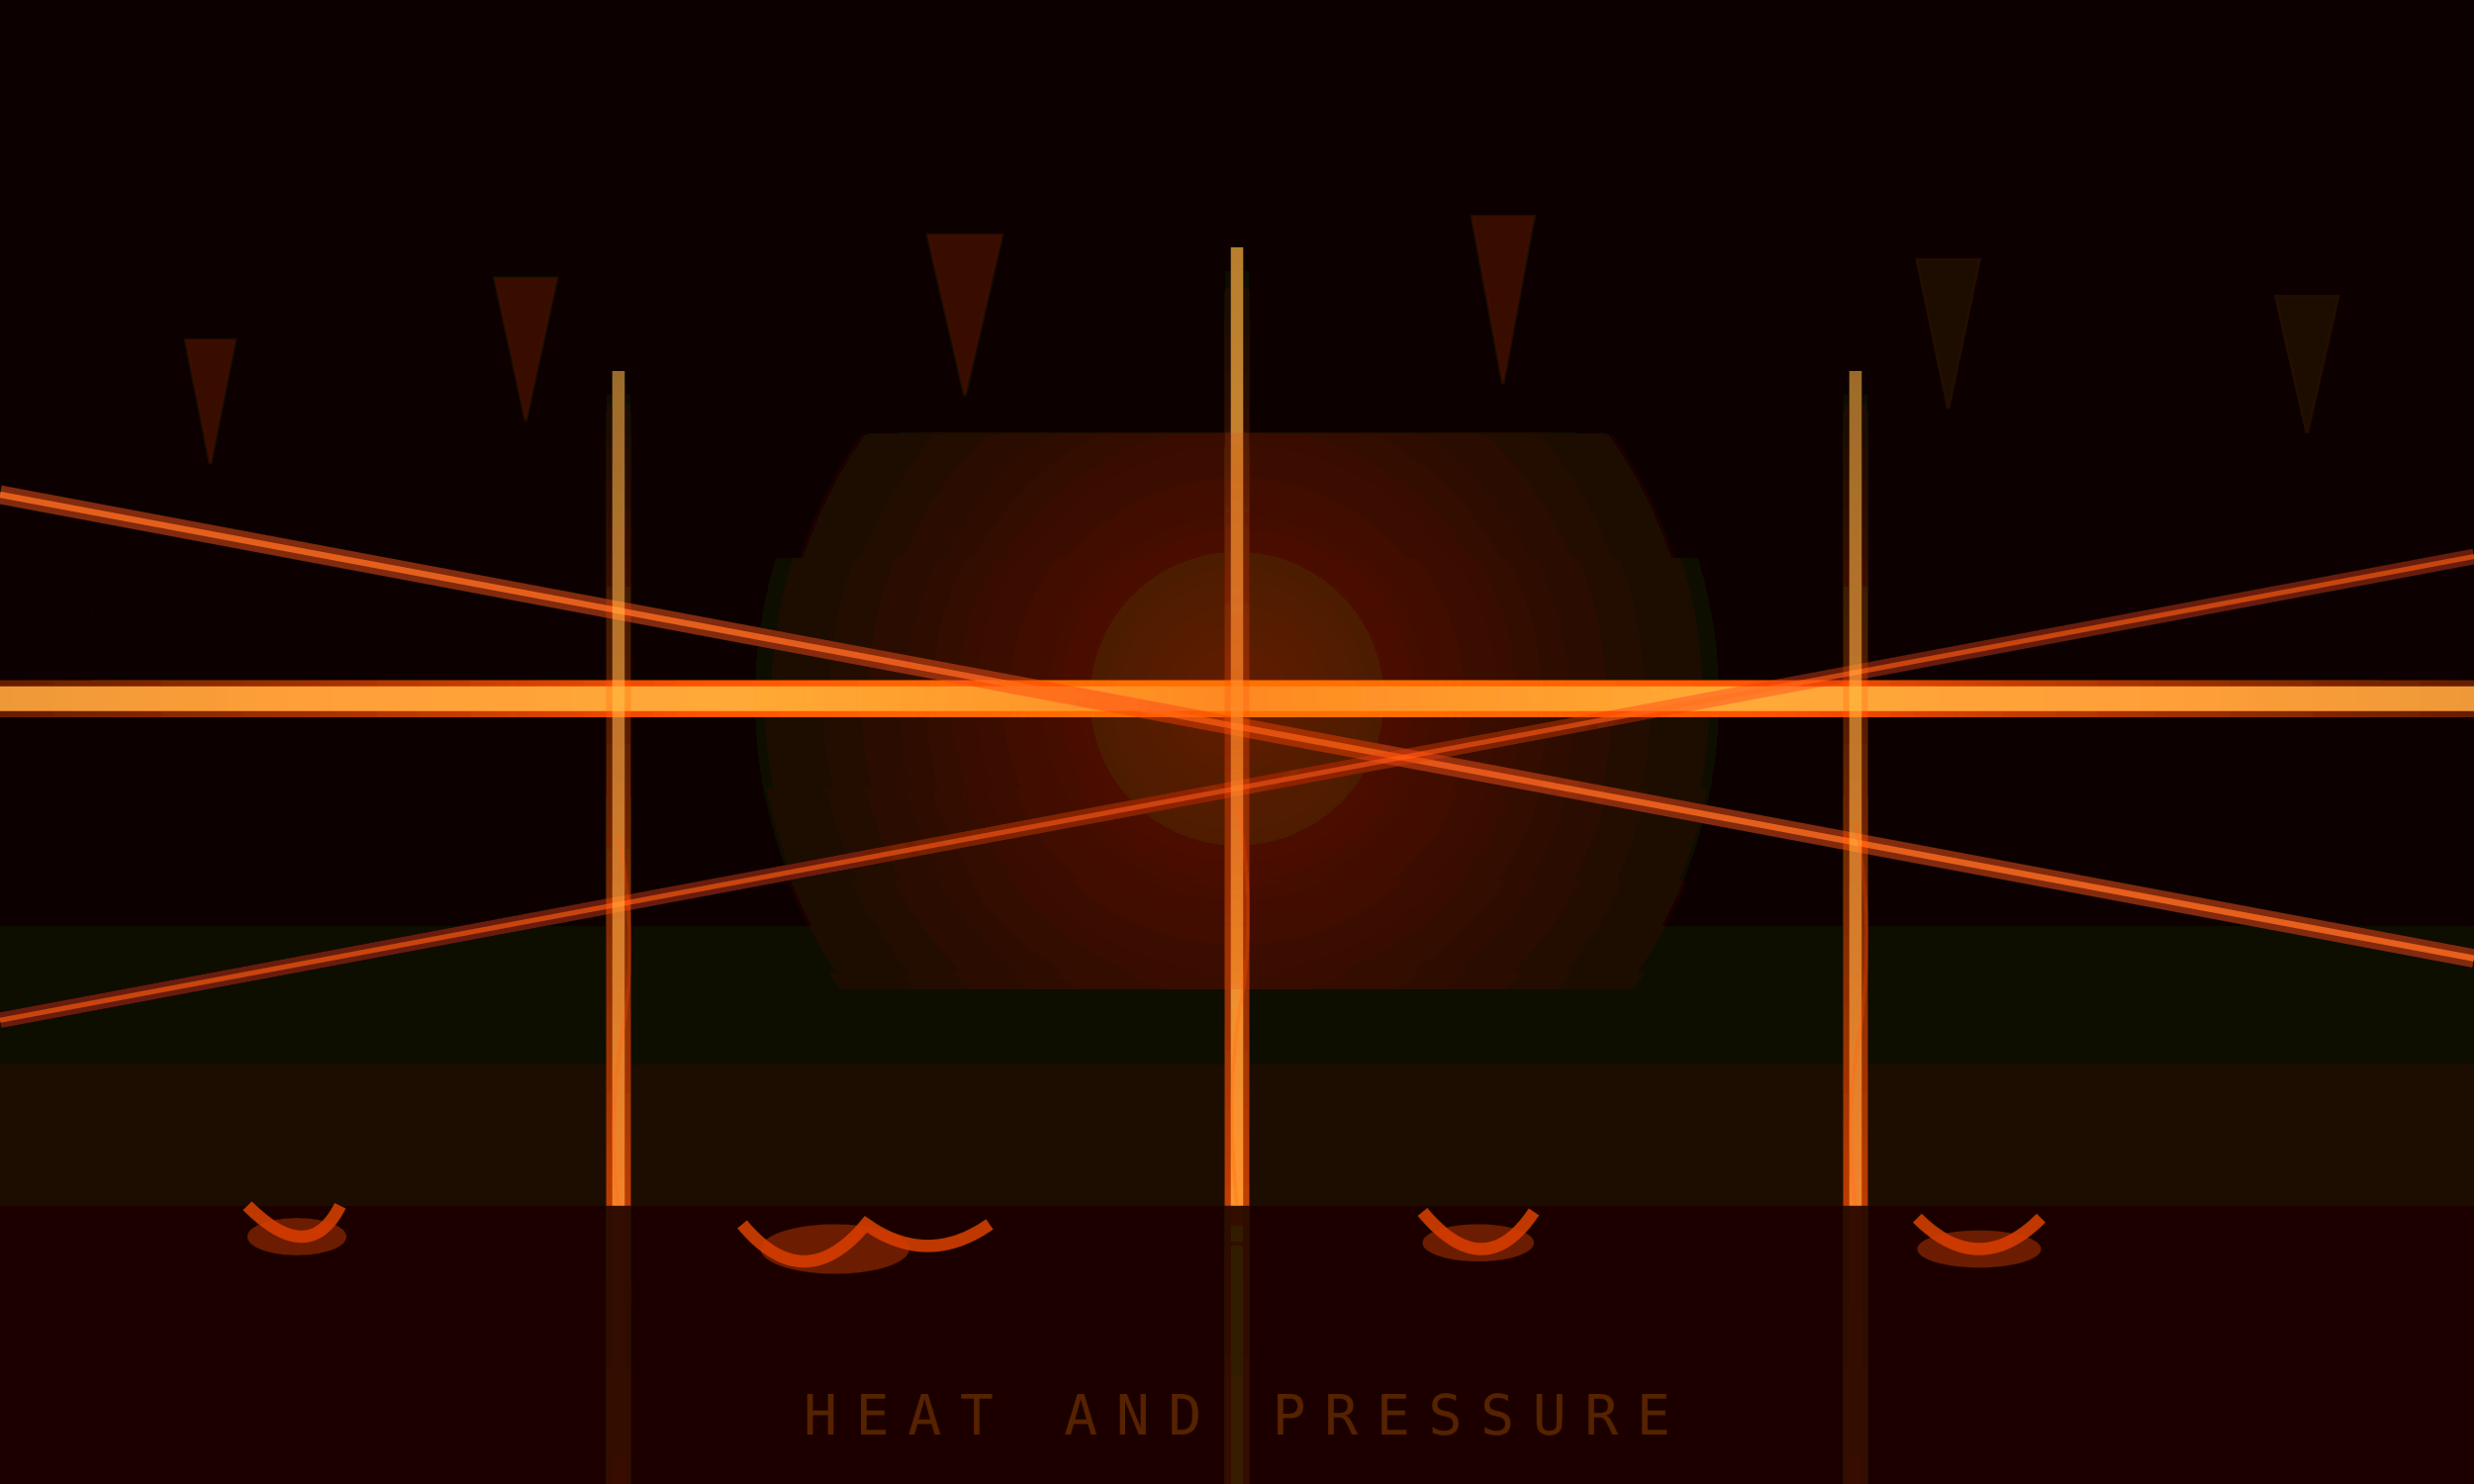
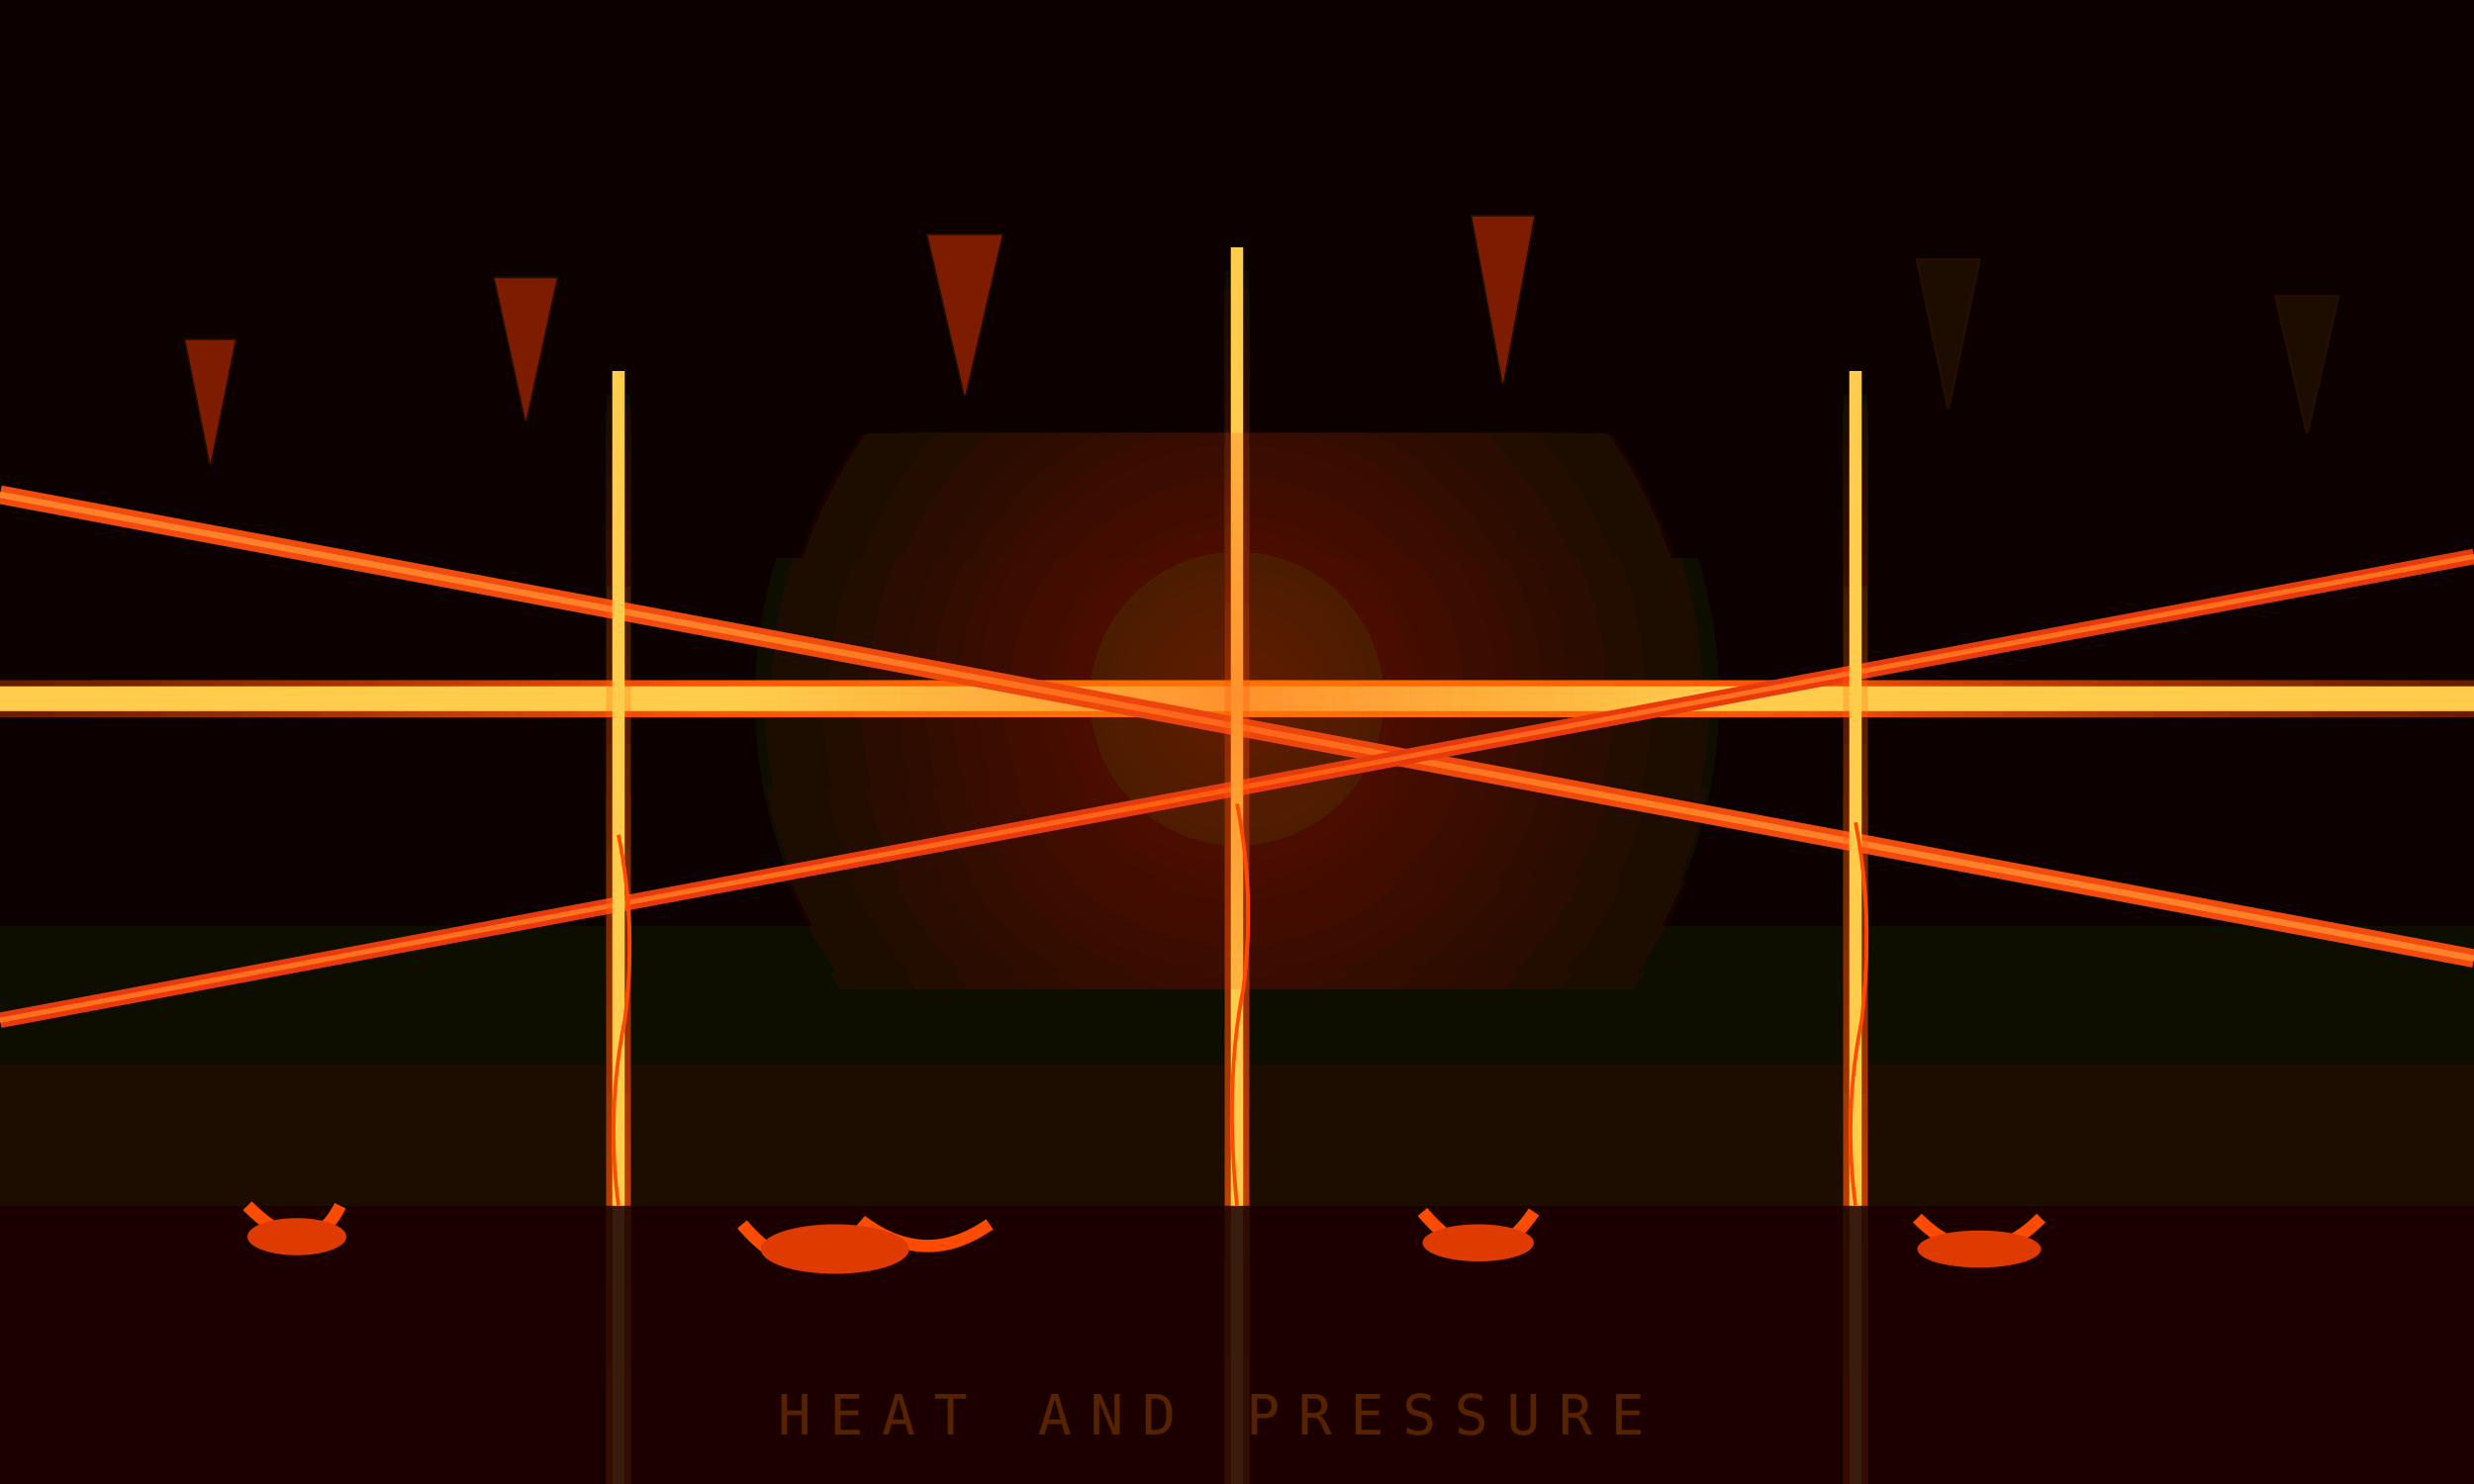
<svg xmlns="http://www.w3.org/2000/svg" viewBox="0 0 400 240" style="filter: brightness(1.4)">
  <rect width="400" height="240" fill="#060301" />
  <linearGradient id="deep-rock" x1="0" y1="0" x2="0" y2="1">
    <stop offset="0%" stop-color="#080402" />
    <stop offset="50%" stop-color="#0e0602" />
    <stop offset="100%" stop-color="#160802" />
  </linearGradient>
  <rect width="400" height="240" fill="url(#deep-rock)" />
  <polygon points="0,0 400,0 400,55 370,45 340,60 300,38 260,58 220,35 180,52 140,32 100,55 60,38 20,52 0,40" fill="#0a0502" />
  <g fill="#0e0602" opacity="0.6">
    <polygon points="0,0 0,120 15,100 10,80 20,60 8,40 15,20 0,10" />
    <polygon points="400,0 400,120 385,105 390,85 380,65 392,45 385,25 400,10" />
  </g>
  <linearGradient id="ley-h-c" x1="0" y1="0" x2="1" y2="0">
-     <stop offset="0%" stop-color="#c03000" stop-opacity="0.4" />
-     <stop offset="30%" stop-color="#ff5000" stop-opacity="0.9" />
-     <stop offset="50%" stop-color="#ff8000" stop-opacity="1" />
-     <stop offset="70%" stop-color="#ff5000" stop-opacity="0.9" />
-     <stop offset="100%" stop-color="#c03000" stop-opacity="0.4" />
+     <stop offset="0%" stop-color="#c03000" stop-opacity="0.4">
+       <animate attributeName="stop-opacity" values="0.4;0.8;0.4" dur="5s" repeatCount="indefinite" />
+     </stop>
+     <stop offset="30%" stop-color="#ff5000" stop-opacity="0.9">
+       <animate attributeName="stop-opacity" values="0.9;0.5;0.9" dur="5s" repeatCount="indefinite" />
+     </stop>
+     <stop offset="50%" stop-color="#ff8000" stop-opacity="1">
+       <animate attributeName="stop-opacity" values="1;0.6;1" dur="5s" repeatCount="indefinite" />
+     </stop>
+     <stop offset="70%" stop-color="#ff5000" stop-opacity="0.9">
+       <animate attributeName="stop-opacity" values="0.9;0.5;0.9" dur="5s" repeatCount="indefinite" />
+     </stop>
+     <stop offset="100%" stop-color="#c03000" stop-opacity="0.4">
+       <animate attributeName="stop-opacity" values="0.4;0.8;0.4" dur="5s" repeatCount="indefinite" />
+     </stop>
  </linearGradient>
  <rect x="0" y="110" width="400" height="6" fill="url(#ley-h-c)" />
-   <rect x="0" y="111" width="400" height="4" fill="#ffb040" opacity="0.7" />
-   <line x1="0" y1="80" x2="400" y2="155" stroke="#d04010" stroke-width="3" opacity="0.5" />
-   <line x1="0" y1="80" x2="400" y2="155" stroke="#ff7020" stroke-width="1" opacity="0.6" />
-   <line x1="0" y1="165" x2="400" y2="90" stroke="#c83010" stroke-width="2.5" opacity="0.4" />
-   <line x1="0" y1="165" x2="400" y2="90" stroke="#ff6018" stroke-width="0.8" opacity="0.5" />
+   <rect x="0" y="111" width="400" height="4" fill="#ffb040">
+     <animate attributeName="opacity" values="0.7;1;0.4;0.8;0.7" dur="5s" repeatCount="indefinite" />
+   </rect>
+   <line x1="0" y1="80" x2="400" y2="155" stroke="#d04010" stroke-width="3">
+     <animate attributeName="opacity" values="0.5;0.9;0.3;0.6;0.5" dur="6s" repeatCount="indefinite" />
+   </line>
+   <line x1="0" y1="80" x2="400" y2="155" stroke="#ff7020" stroke-width="1">
+     <animate attributeName="opacity" values="0.6;0.2;0.8;0.5;0.6" dur="6s" begin="1s" repeatCount="indefinite" />
+   </line>
+   <line x1="0" y1="165" x2="400" y2="90" stroke="#c83010" stroke-width="2.5">
+     <animate attributeName="opacity" values="0.4;0.8;0.2;0.5;0.4" dur="6s" begin="2s" repeatCount="indefinite" />
+   </line>
+   <line x1="0" y1="165" x2="400" y2="90" stroke="#ff6018" stroke-width="0.8">
+     <animate attributeName="opacity" values="0.5;0.1;0.7;0.4;0.5" dur="6s" begin="3s" repeatCount="indefinite" />
+   </line>
  <linearGradient id="ley-v1" x1="0" y1="1" x2="0" y2="0">
-     <stop offset="0%" stop-color="#ff5000" stop-opacity="0.8" />
+     <stop offset="0%" stop-color="#ff5000" stop-opacity="0.8">
+       <animate attributeName="stop-opacity" values="0.8;0.4;0.8" dur="4s" repeatCount="indefinite" />
+     </stop>
    <stop offset="100%" stop-color="#ff5000" stop-opacity="0" />
  </linearGradient>
  <rect x="98" y="60" width="4" height="180" fill="url(#ley-v1)" />
-   <rect x="99" y="60" width="2" height="180" fill="#ffb040" opacity="0.5" />
+   <rect x="99" y="60" width="2" height="180" fill="#ffb040">
+     <animate attributeName="opacity" values="0.5;0.9;0.2;0.6;0.5" dur="4s" repeatCount="indefinite" />
+   </rect>
  <rect x="198" y="40" width="4" height="200" fill="url(#ley-v1)" />
-   <rect x="199" y="40" width="2" height="200" fill="#ffb040" opacity="0.6" />
+   <rect x="199" y="40" width="2" height="200" fill="#ffb040">
+     <animate attributeName="opacity" values="0.6;0.2;1;0.5;0.6" dur="4s" begin="1s" repeatCount="indefinite" />
+   </rect>
  <rect x="298" y="60" width="4" height="180" fill="url(#ley-v1)" />
-   <rect x="299" y="60" width="2" height="180" fill="#ffb040" opacity="0.5" />
+   <rect x="299" y="60" width="2" height="180" fill="#ffb040">
+     <animate attributeName="opacity" values="0.5;1;0.3;0.7;0.5" dur="4s" begin="2s" repeatCount="indefinite" />
+   </rect>
  <radialGradient id="ley-halo-c" gradientUnits="userSpaceOnUse" cx="200" cy="113" r="80">
-     <stop offset="0%" stop-color="#c03000" stop-opacity="0.4" />
+     <stop offset="0%" stop-color="#c03000" stop-opacity="0.4">
+       <animate attributeName="stop-opacity" values="0.4;0.7;0.4" dur="5s" repeatCount="indefinite" />
+     </stop>
    <stop offset="100%" stop-color="#c03000" stop-opacity="0" />
  </radialGradient>
  <rect x="0" y="70" width="400" height="90" fill="url(#ley-halo-c)" />
  <g fill="#180602" opacity="0.9">
    <rect x="0" y="195" width="400" height="45" />
  </g>
-   <g stroke="#e04000" stroke-width="2" fill="none" opacity="0.7">
+   <g stroke="#e04000" stroke-width="2" fill="none">
+     <animate attributeName="opacity" values="0.7;1;0.3;0.8;0.7" dur="3s" repeatCount="indefinite" />
    <path d="M40,195 Q50,205 55,195" />
    <path d="M120,198 Q130,210 140,198 Q150,205 160,198" />
    <path d="M230,196 Q240,208 248,196" />
    <path d="M310,197 Q320,207 330,197" />
  </g>
-   <g fill="#c03000" opacity="0.4">
+   <g fill="#c03000">
+     <animate attributeName="opacity" values="0.4;0.8;0.2;0.5;0.4" dur="3s" begin="0.5s" repeatCount="indefinite" />
    <ellipse cx="48" cy="200" rx="8" ry="3" />
    <ellipse cx="135" cy="202" rx="12" ry="4" />
    <ellipse cx="239" cy="201" rx="9" ry="3" />
    <ellipse cx="320" cy="202" rx="10" ry="3" />
  </g>
-   <g stroke="#ff4000" stroke-width="0.6" fill="none" opacity="0.2">
+   <g stroke="#ff4000" stroke-width="0.6" fill="none">
+     <animate attributeName="opacity" values="0.2;0.4;0.1;0.3;0.2" dur="4s" repeatCount="indefinite" />
    <path d="M100,195 Q98,180 101,165 Q103,150 100,135" />
    <path d="M200,195 Q198,175 201,160 Q203,145 200,130" />
    <path d="M300,195 Q298,180 301,165 Q303,148 300,133" />
  </g>
  <g fill="#120804" stroke="#1c0c04" stroke-width="0.5">
    <polygon points="30,55  38,55  34,75" />
    <polygon points="80,45  90,45  85,68" />
    <polygon points="150,38 162,38 156,64" />
    <polygon points="238,35 248,35 243,62" />
    <polygon points="310,42 320,42 315,66" />
    <polygon points="368,48 378,48 373,70" />
  </g>
-   <g fill="#6a1800" opacity="0.3">
+   <g fill="#6a1800">
+     <animate attributeName="opacity" values="0.3;0.6;0.2;0.4;0.3" dur="5s" repeatCount="indefinite" />
    <polygon points="30,55  38,55  34,75" />
    <polygon points="80,45  90,45  85,68" />
    <polygon points="150,38 162,38 156,64" />
    <polygon points="238,35 248,35 243,62" />
  </g>
-   <text x="200" y="232" font-family="monospace" font-size="9" fill="#4a1a04" text-anchor="middle" letter-spacing="3">HEAT AND PRESSURE</text>
+   <text x="200" y="232" font-family="monospace" font-size="9" fill="#4a1a04" text-anchor="middle" letter-spacing="3">HEAT AND PRESSURE
+     <animate attributeName="opacity" values="0.7;1;0.7" dur="8s" repeatCount="indefinite" />
+   </text>
</svg>
